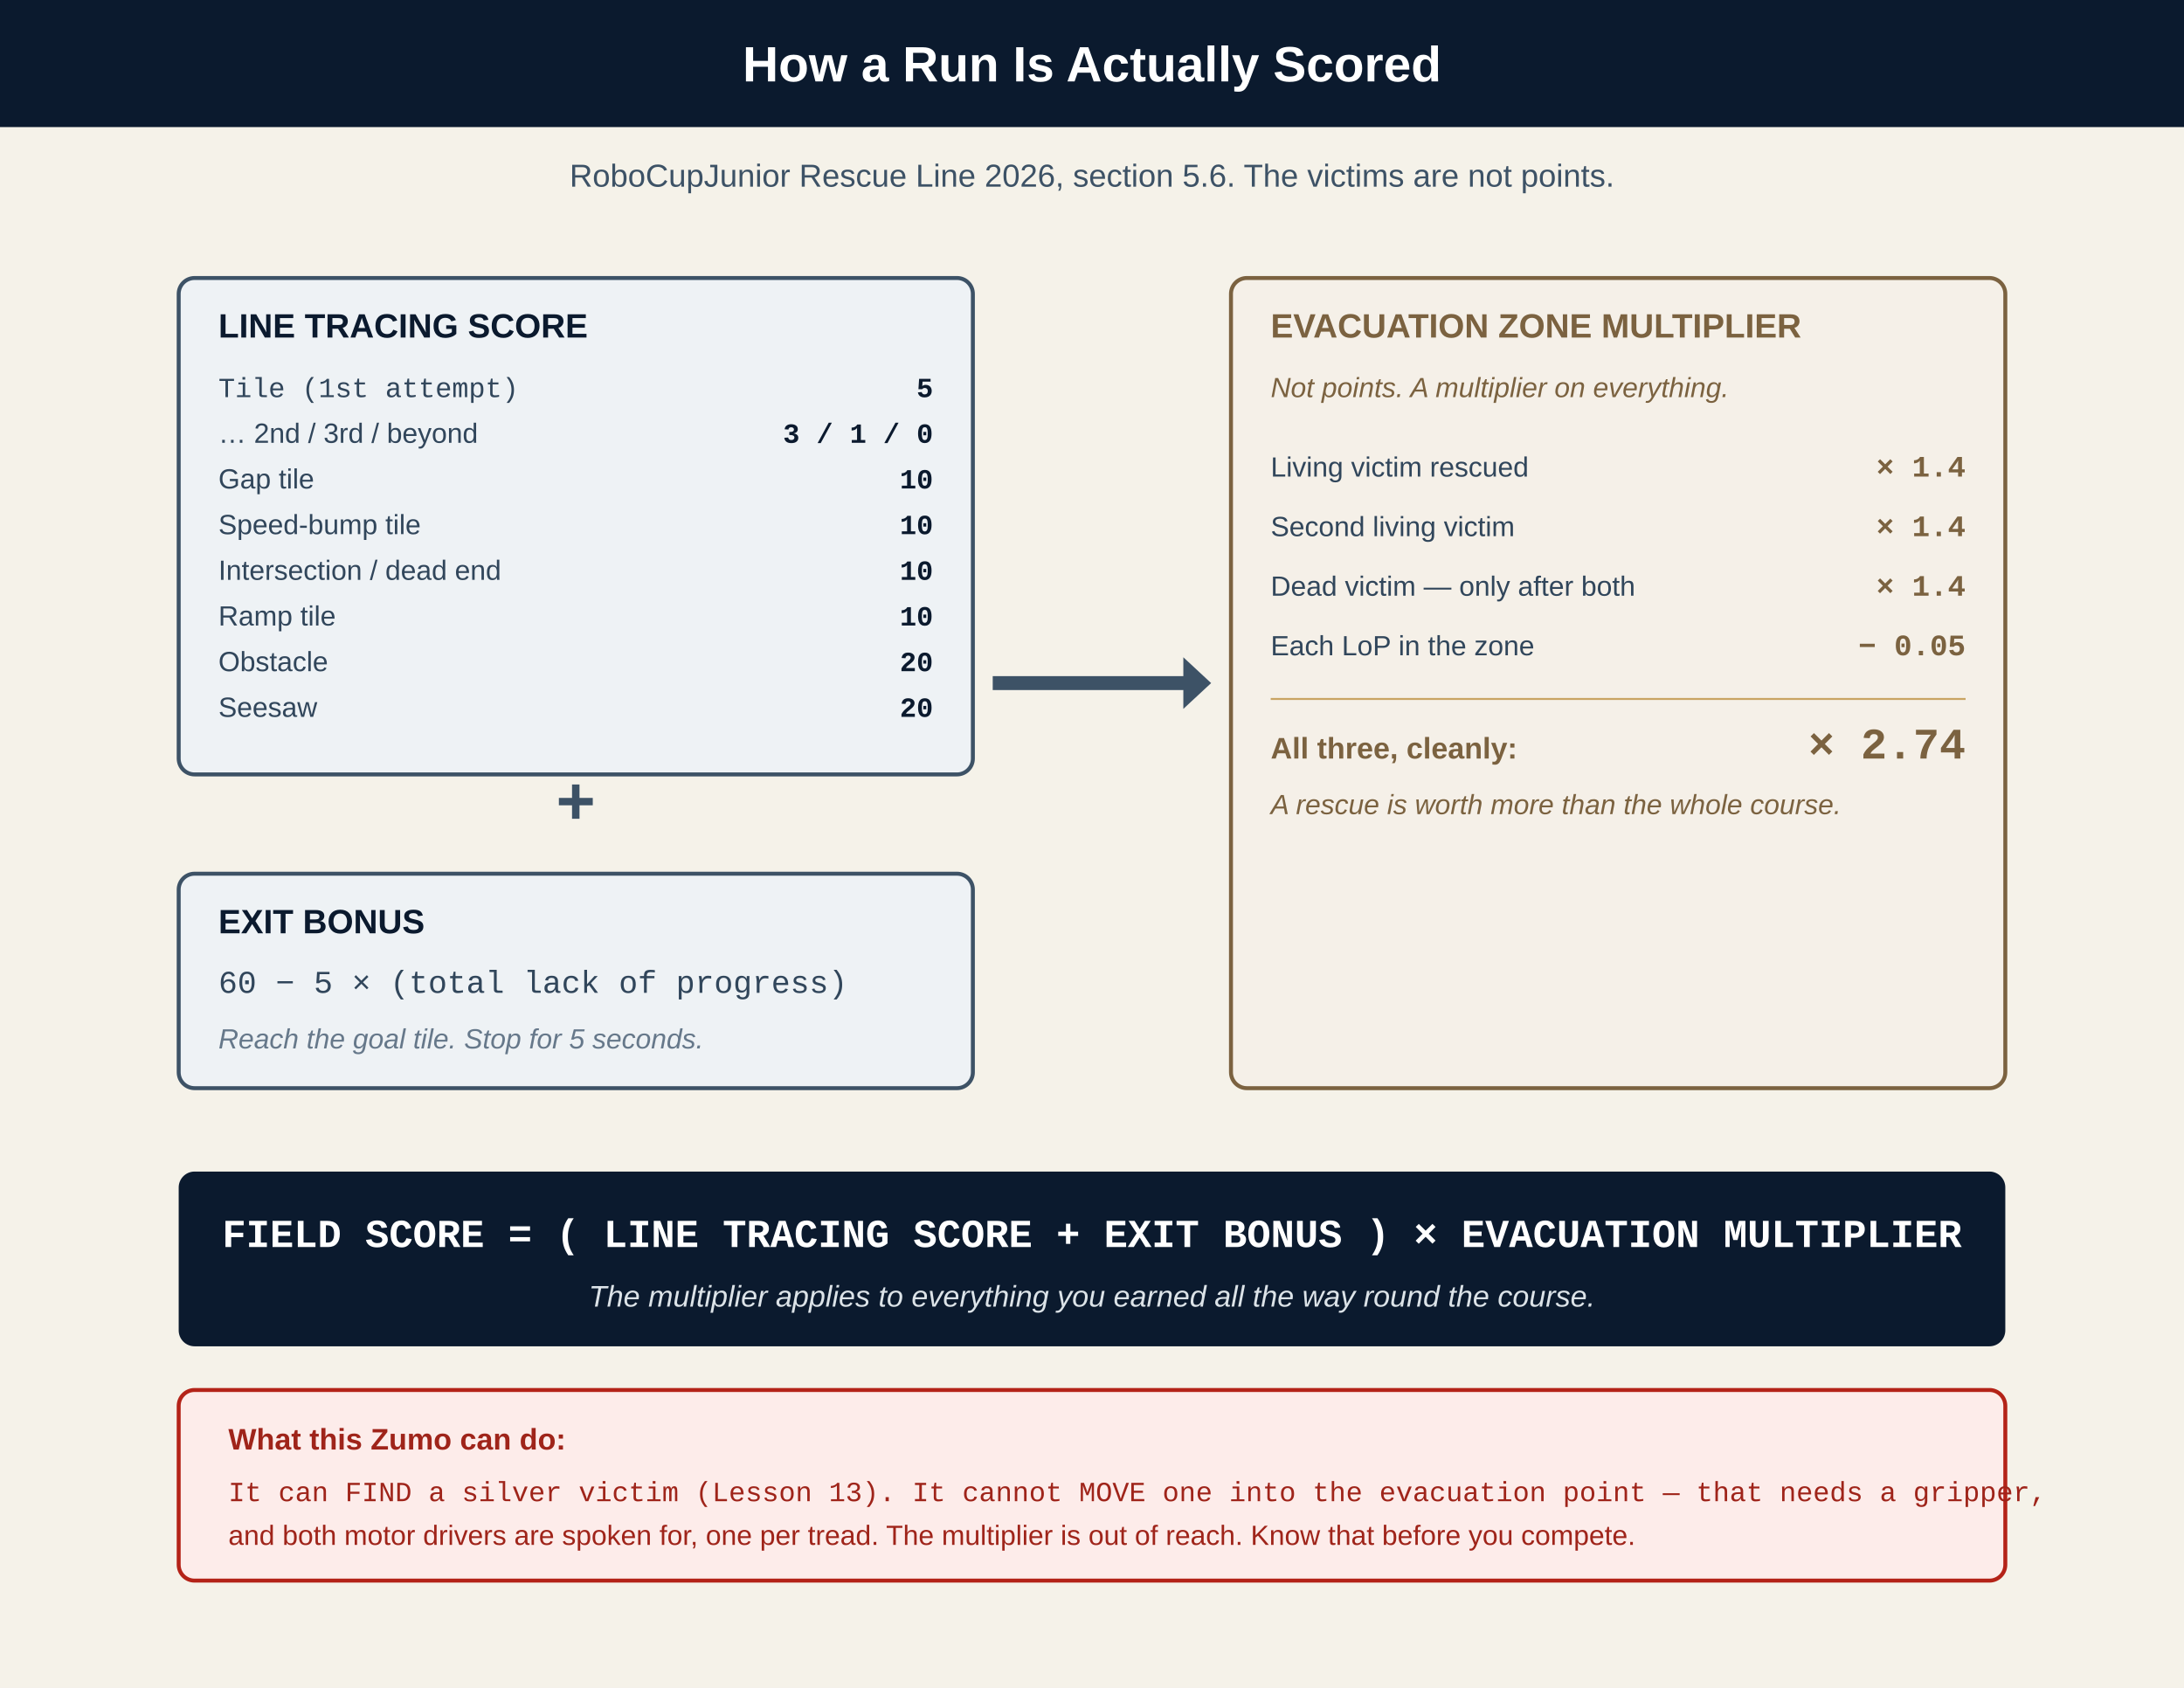
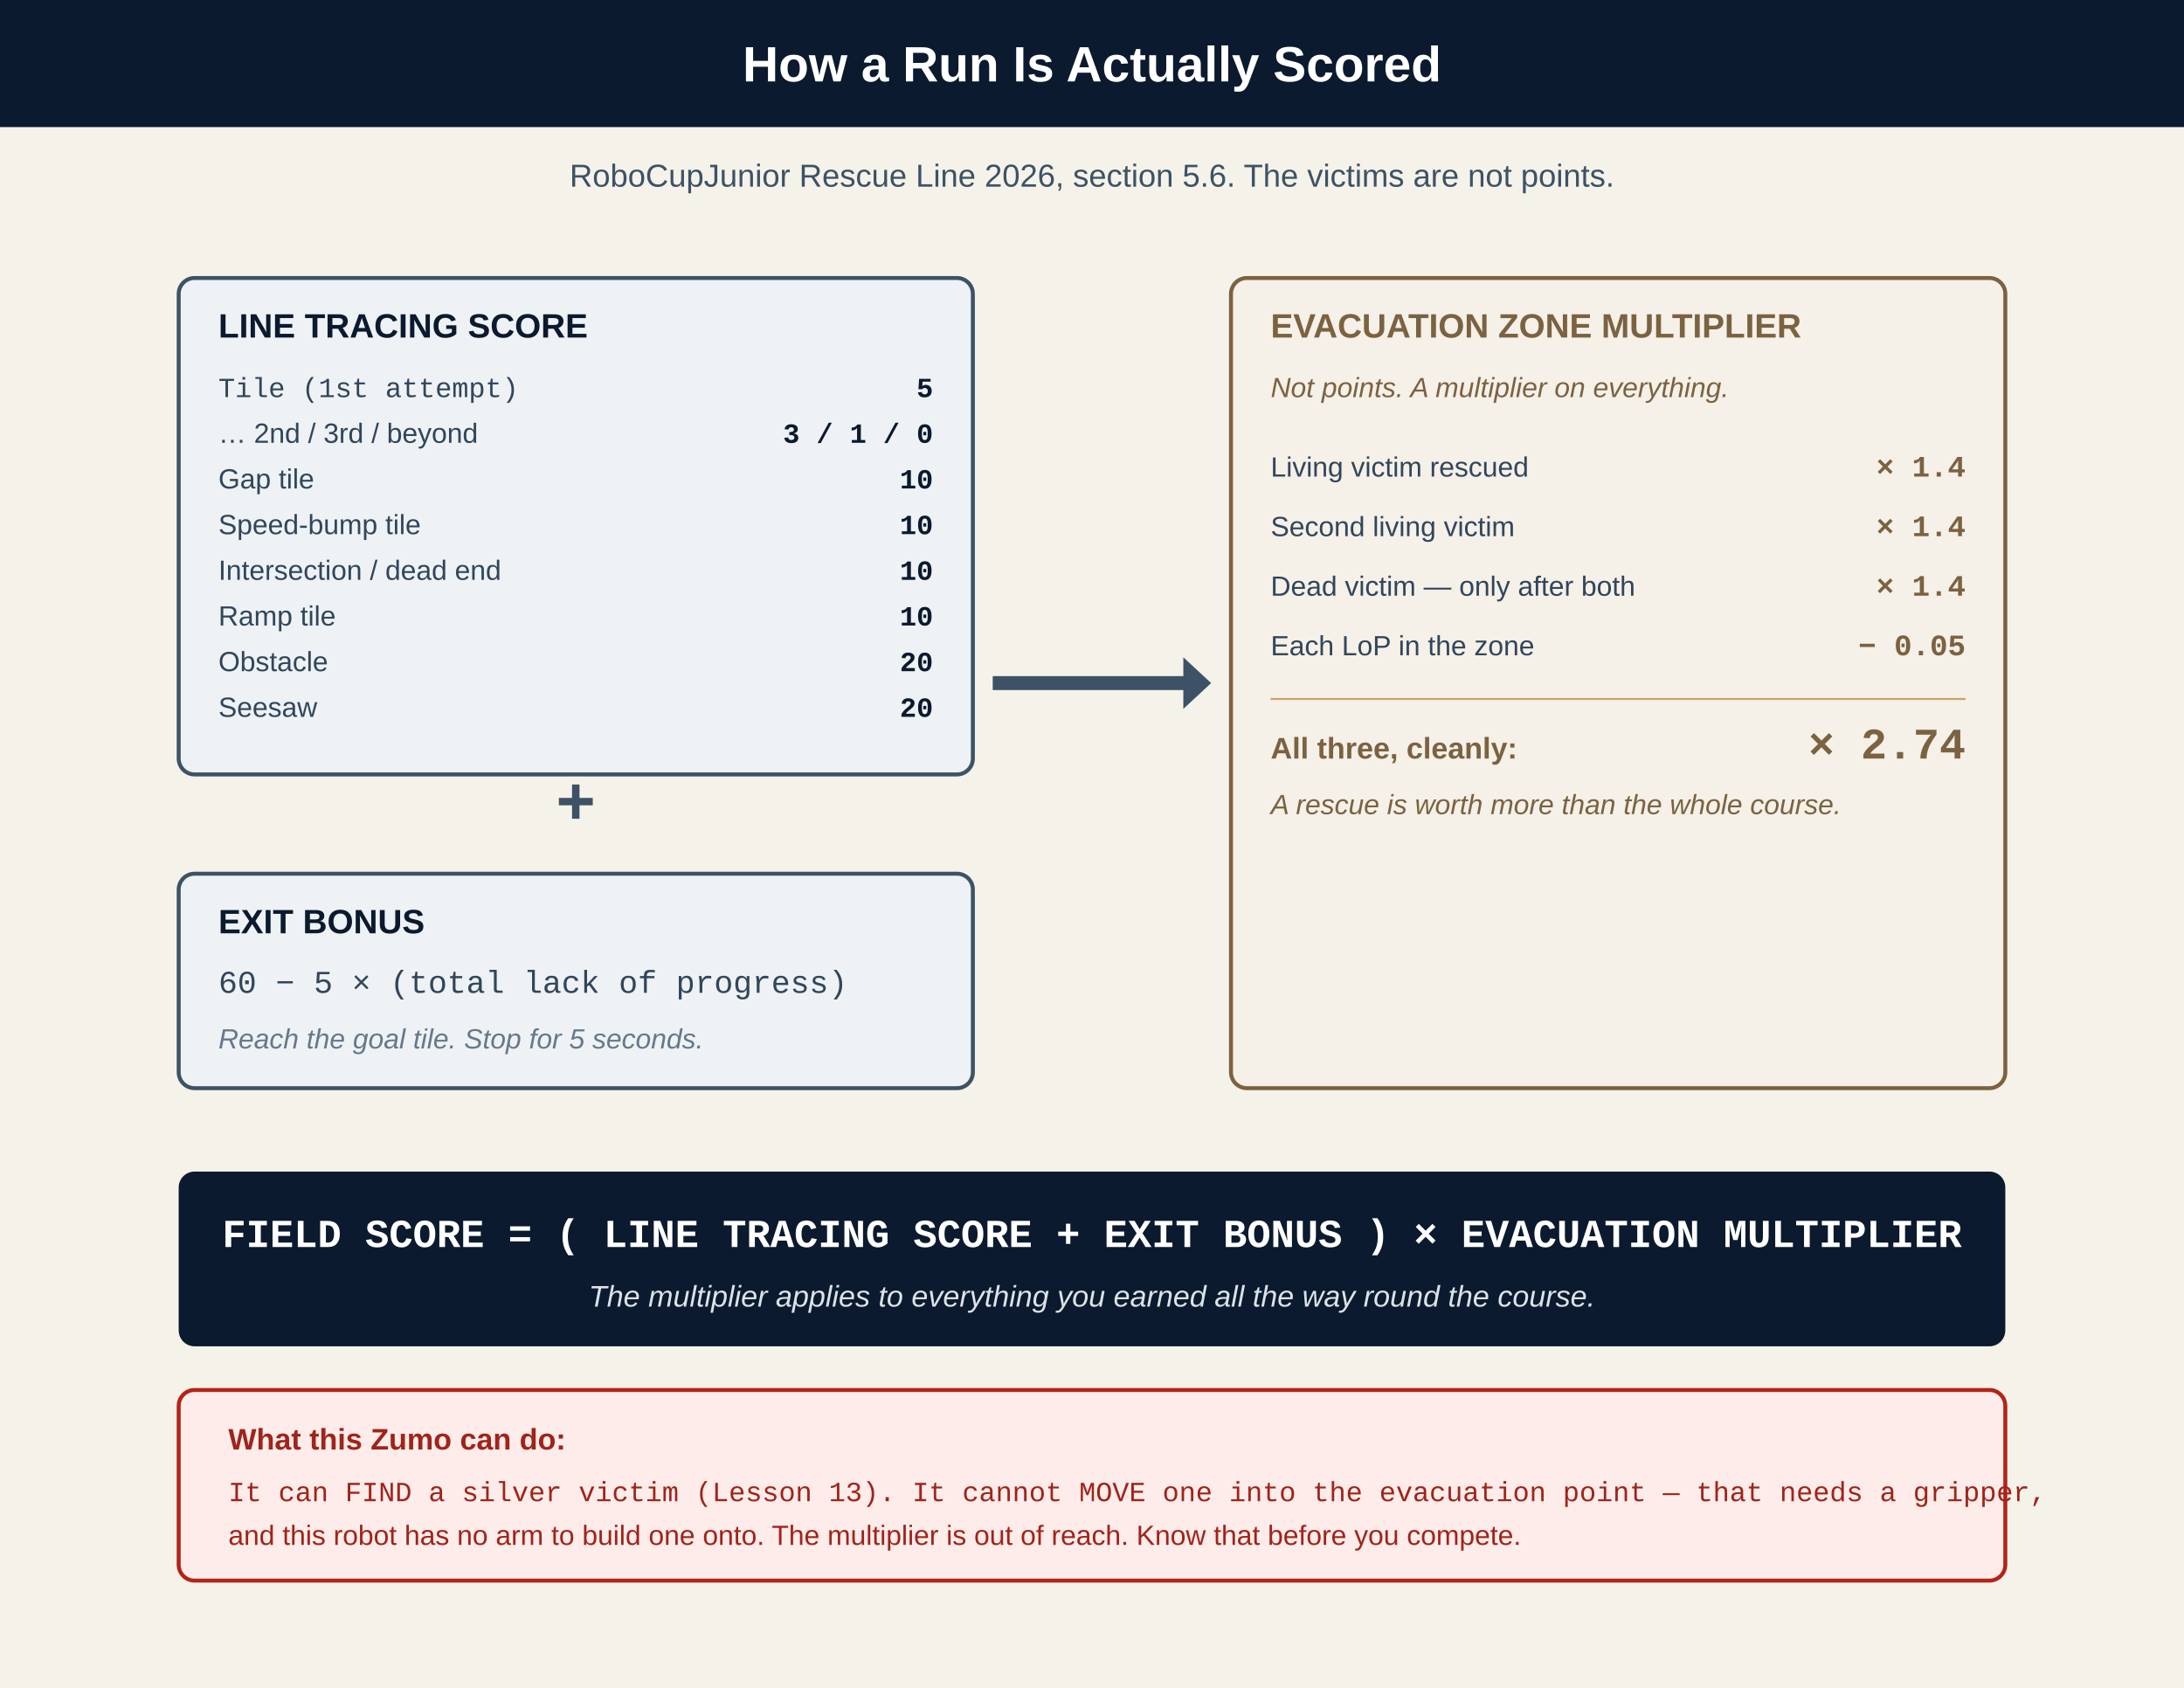
<svg xmlns="http://www.w3.org/2000/svg" viewBox="0 0 1100 850" width="1100" height="850" font-family="Arial, Helvetica, sans-serif">
  <defs>
</defs>
  <rect width="1100" height="850" fill="#F5F2E9" />
  <rect x="0" y="0" width="1100" height="64" fill="#0B1A2E" />
  <text x="550" y="41" font-family="Arial, Helvetica, sans-serif" font-size="25" font-weight="bold" fill="#FFFFFF" text-anchor="middle">How a Run Is Actually Scored</text>
  <text x="550" y="94" font-family="Arial, Helvetica, sans-serif" font-size="16" fill="#3D5266" text-anchor="middle">RoboCupJunior Rescue Line 2026, section 5.6. The victims are not points.</text>
  <rect x="90" y="140" width="400" height="250" fill="#EEF2F5" stroke="#3D5266" stroke-width="2" rx="8" />
  <text x="110" y="170" font-family="Arial, Helvetica, sans-serif" font-size="17" fill="#0B1A2E" text-anchor="start" font-weight="bold">LINE TRACING SCORE</text>
  <text x="110" y="200" font-family="Courier New, monospace" font-size="14" fill="#31465B" text-anchor="start">Tile (1st attempt)</text>
  <text x="470" y="200" font-family="Courier New, monospace" font-size="14" fill="#0B1A2E" text-anchor="end" font-weight="bold">5</text>
  <text x="110" y="223" font-family="Arial, Helvetica, sans-serif" font-size="14" fill="#31465B" text-anchor="start">… 2nd / 3rd / beyond</text>
  <text x="470" y="223" font-family="Courier New, monospace" font-size="14" fill="#0B1A2E" text-anchor="end" font-weight="bold">3 / 1 / 0</text>
  <text x="110" y="246" font-family="Arial, Helvetica, sans-serif" font-size="14" fill="#31465B" text-anchor="start">Gap tile</text>
  <text x="470" y="246" font-family="Courier New, monospace" font-size="14" fill="#0B1A2E" text-anchor="end" font-weight="bold">10</text>
  <text x="110" y="269" font-family="Arial, Helvetica, sans-serif" font-size="14" fill="#31465B" text-anchor="start">Speed-bump tile</text>
  <text x="470" y="269" font-family="Courier New, monospace" font-size="14" fill="#0B1A2E" text-anchor="end" font-weight="bold">10</text>
  <text x="110" y="292" font-family="Arial, Helvetica, sans-serif" font-size="14" fill="#31465B" text-anchor="start">Intersection / dead end</text>
  <text x="470" y="292" font-family="Courier New, monospace" font-size="14" fill="#0B1A2E" text-anchor="end" font-weight="bold">10</text>
  <text x="110" y="315" font-family="Arial, Helvetica, sans-serif" font-size="14" fill="#31465B" text-anchor="start">Ramp tile</text>
  <text x="470" y="315" font-family="Courier New, monospace" font-size="14" fill="#0B1A2E" text-anchor="end" font-weight="bold">10</text>
  <text x="110" y="338" font-family="Arial, Helvetica, sans-serif" font-size="14" fill="#31465B" text-anchor="start">Obstacle</text>
  <text x="470" y="338" font-family="Courier New, monospace" font-size="14" fill="#0B1A2E" text-anchor="end" font-weight="bold">20</text>
  <text x="110" y="361" font-family="Arial, Helvetica, sans-serif" font-size="14" fill="#31465B" text-anchor="start">Seesaw</text>
  <text x="470" y="361" font-family="Courier New, monospace" font-size="14" fill="#0B1A2E" text-anchor="end" font-weight="bold">20</text>
  <text x="290" y="415" font-family="Arial, Helvetica, sans-serif" font-size="34" fill="#3D5266" text-anchor="middle" font-weight="bold">+</text>
  <rect x="90" y="440" width="400" height="108" fill="#EEF2F5" stroke="#3D5266" stroke-width="2" rx="8" />
  <text x="110" y="470" font-family="Arial, Helvetica, sans-serif" font-size="17" fill="#0B1A2E" text-anchor="start" font-weight="bold">EXIT BONUS</text>
  <text x="110" y="500" font-family="Courier New, monospace" font-size="16" fill="#31465B" text-anchor="start">60 − 5 × (total lack of progress)</text>
  <text x="110" y="528" font-family="Arial, Helvetica, sans-serif" font-size="14" fill="#66788A" text-anchor="start" font-style="italic">Reach the goal tile. Stop for 5 seconds.</text>
  <polygon points="500,340.5 596,340.5 596,331 610,344 596,357 596,347.5 500,347.5" fill="#3D5266" />
  <rect x="620" y="140" width="390" height="408" fill="#F5F0E8" stroke="#7B6240" stroke-width="2" rx="8" />
  <text x="640" y="170" font-family="Arial, Helvetica, sans-serif" font-size="17" fill="#7B6240" text-anchor="start" font-weight="bold">EVACUATION ZONE MULTIPLIER</text>
  <text x="640" y="200" font-family="Arial, Helvetica, sans-serif" font-size="14" fill="#7B6240" text-anchor="start" font-style="italic">Not points. A multiplier on everything.</text>
  <text x="640" y="240" font-family="Arial, Helvetica, sans-serif" font-size="14" fill="#31465B" text-anchor="start">Living victim rescued</text>
  <text x="990" y="240" font-family="Courier New, monospace" font-size="15" fill="#7B6240" text-anchor="end" font-weight="bold">× 1.4</text>
  <text x="640" y="270" font-family="Arial, Helvetica, sans-serif" font-size="14" fill="#31465B" text-anchor="start">Second living victim</text>
  <text x="990" y="270" font-family="Courier New, monospace" font-size="15" fill="#7B6240" text-anchor="end" font-weight="bold">× 1.4</text>
  <text x="640" y="300" font-family="Arial, Helvetica, sans-serif" font-size="14" fill="#31465B" text-anchor="start">Dead victim — only after both</text>
  <text x="990" y="300" font-family="Courier New, monospace" font-size="15" fill="#7B6240" text-anchor="end" font-weight="bold">× 1.4</text>
  <text x="640" y="330" font-family="Arial, Helvetica, sans-serif" font-size="14" fill="#31465B" text-anchor="start">Each LoP in the zone</text>
  <text x="990" y="330" font-family="Courier New, monospace" font-size="15" fill="#7B6240" text-anchor="end" font-weight="bold">− 0.05</text>
  <line x1="640" y1="352" x2="990" y2="352" stroke="#C9A463" stroke-width="1" />
  <text x="640" y="382" font-family="Arial, Helvetica, sans-serif" font-size="15" fill="#7B6240" text-anchor="start" font-weight="bold">All three, cleanly:</text>
  <text x="990" y="382" font-family="Courier New, monospace" font-size="22" fill="#7B6240" text-anchor="end" font-weight="bold">× 2.74</text>
  <text x="640" y="410" font-family="Arial, Helvetica, sans-serif" font-size="14" fill="#7B6240" text-anchor="start" font-style="italic">A rescue is worth more than the whole course.</text>
  <rect x="90" y="590" width="920" height="88" fill="#0B1A2E" stroke="none" stroke-width="0" rx="8" />
  <text x="550" y="628" font-family="Courier New, monospace" font-size="20" fill="#FFFFFF" text-anchor="middle" font-weight="bold">FIELD SCORE  =  ( LINE TRACING SCORE  +  EXIT BONUS )  ×  EVACUATION MULTIPLIER</text>
  <text x="550" y="658" font-family="Arial, Helvetica, sans-serif" font-size="15" fill="#DCE3E8" text-anchor="middle" font-style="italic">The multiplier applies to everything you earned all the way round the course.</text>
  <rect x="90" y="700" width="920" height="96" fill="#FDECEA" stroke="#B42318" stroke-width="2" rx="8" />
  <text x="115" y="730" font-family="Arial, Helvetica, sans-serif" font-size="15" fill="#9F241A" text-anchor="start" font-weight="bold">What this Zumo can do:</text>
  <text x="115" y="756" font-family="Courier New, monospace" font-size="14" fill="#9F241A" text-anchor="start">It can FIND a silver victim (Lesson 13). It cannot MOVE one into the evacuation point — that needs a gripper,</text>
-   <text x="115" y="778" font-family="Arial, Helvetica, sans-serif" font-size="14" fill="#9F241A" text-anchor="start">and both motor drivers are spoken for, one per tread. The multiplier is out of reach. Know that before you compete.</text>
+   <text x="115" y="778" font-family="Arial, Helvetica, sans-serif" font-size="14" fill="#9F241A" text-anchor="start">and this robot has no arm to build one onto. The multiplier is out of reach. Know that before you compete.</text>
</svg>
